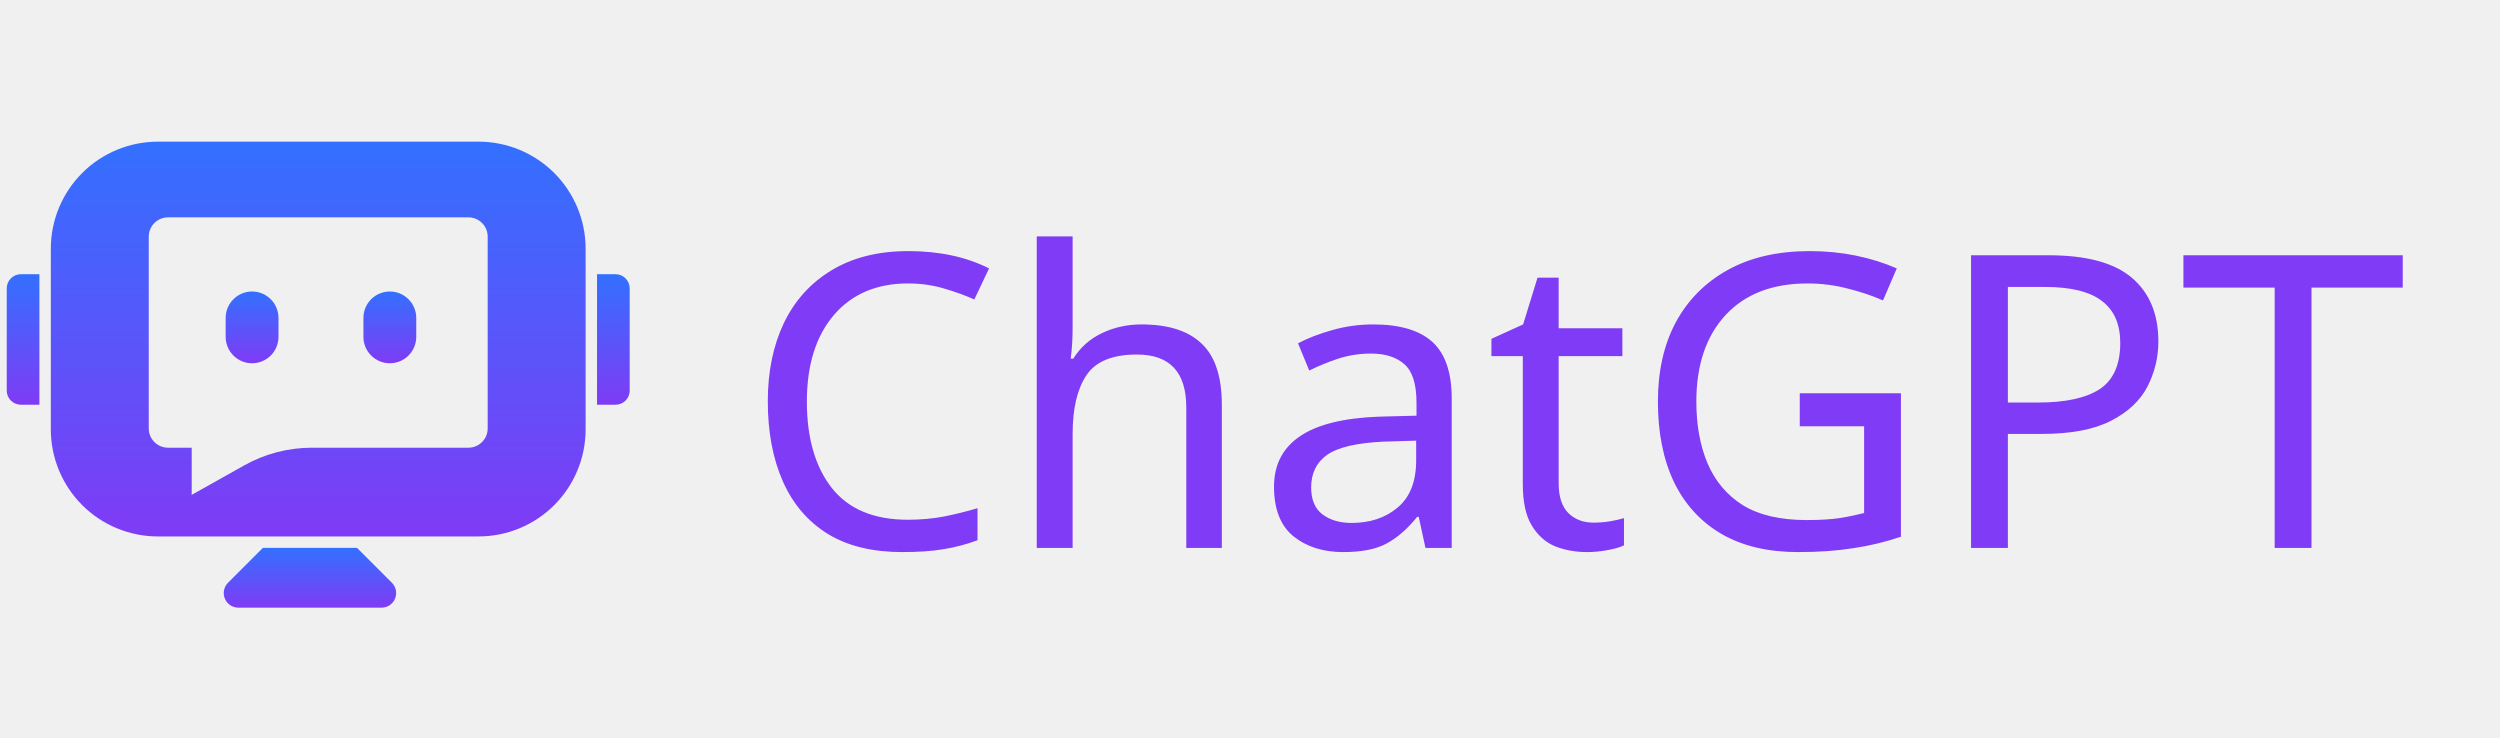
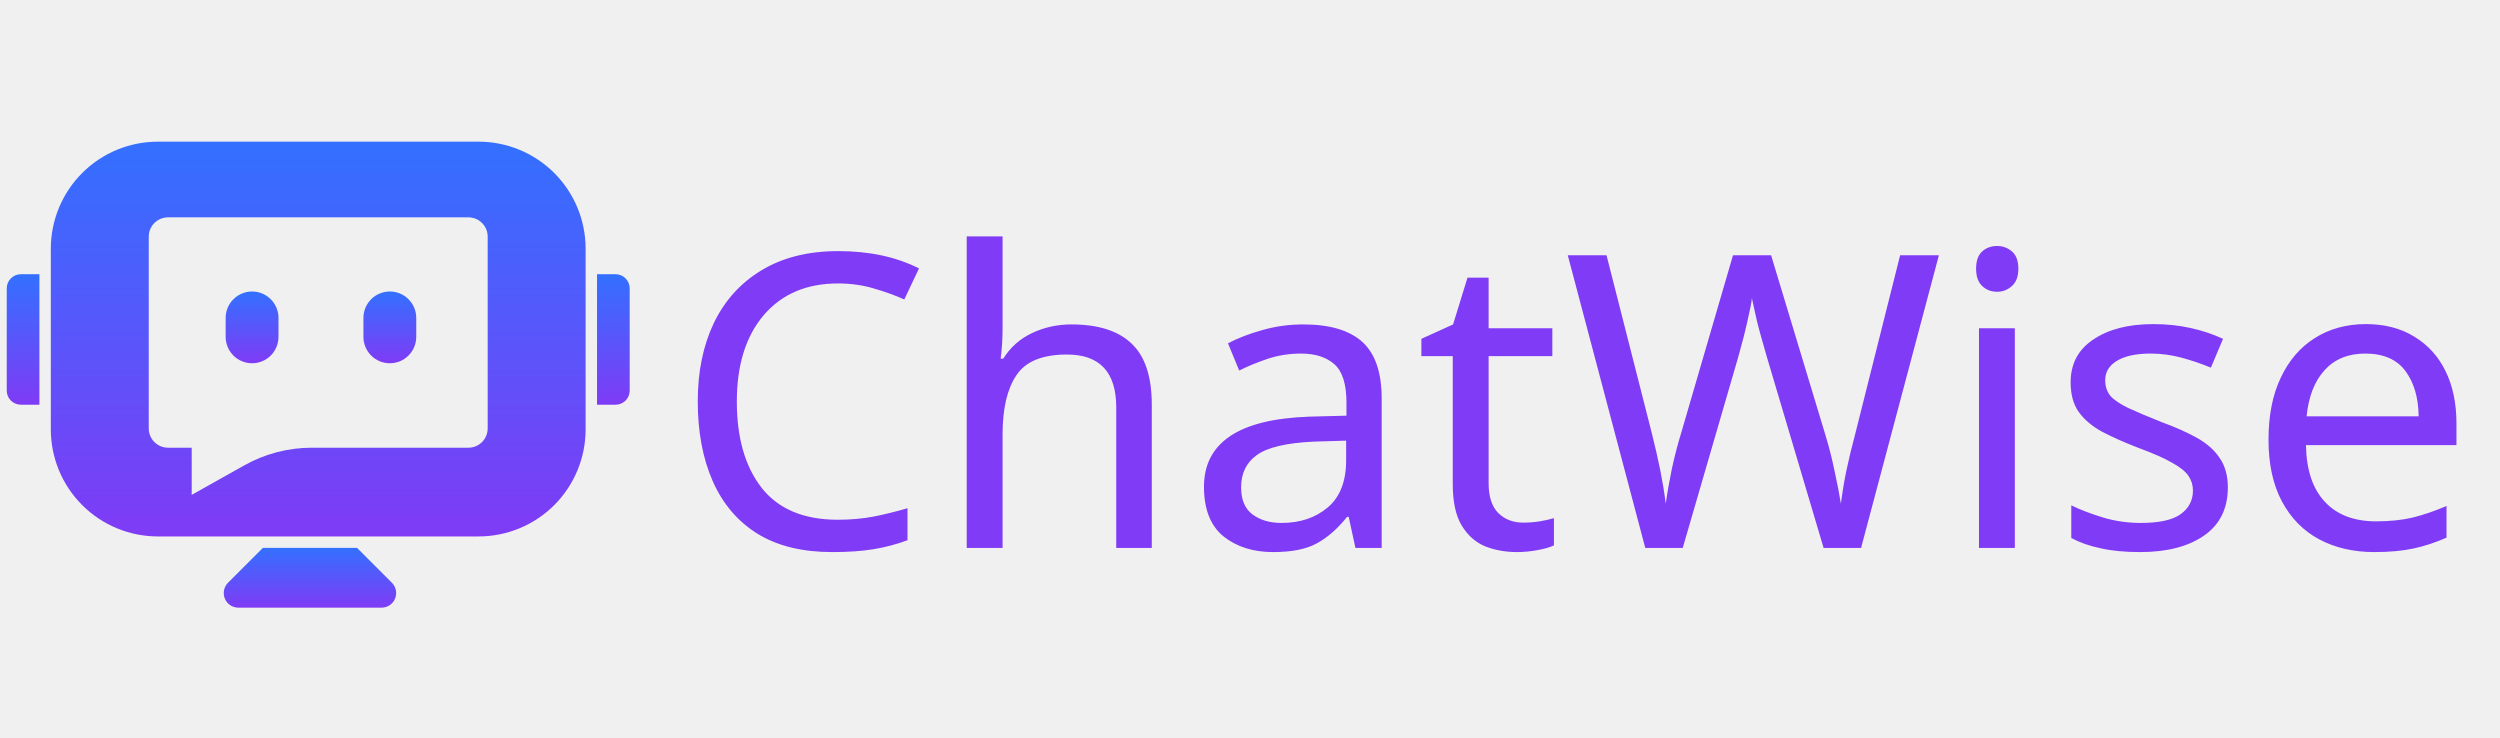
<svg xmlns="http://www.w3.org/2000/svg" width="122" height="36" viewBox="0 0 122 36" fill="none">
  <g clip-path="url(#clip0_5734_851)">
-     <text x="63%" y="55%" font-size="20" font-weight="400" fill="#7F3BF5" font-family="Impact" text-anchor="middle" dominant-baseline="middle">ChatGPT</text>
+     <text x="63%" y="55%" font-size="20" font-weight="400" fill="#7F3BF5" font-family="Impact" text-anchor="middle" dominant-baseline="middle">ChatWise</text>
    <path d="M17.421 26.735H12.83L11.128 28.437C11.028 28.537 10.96 28.664 10.933 28.802C10.905 28.941 10.919 29.084 10.973 29.214C11.027 29.344 11.118 29.456 11.236 29.534C11.353 29.612 11.491 29.654 11.632 29.654H18.619C18.76 29.654 18.898 29.612 19.015 29.534C19.133 29.456 19.224 29.344 19.278 29.214C19.332 29.084 19.346 28.941 19.318 28.802C19.291 28.664 19.223 28.537 19.123 28.437L17.421 26.735Z" fill="url(#paint5_linear_5734_851)" />
    <path d="M30.04 13.382H29.135V19.75H30.04C30.131 19.75 30.22 19.732 30.304 19.697C30.387 19.663 30.463 19.612 30.527 19.548C30.591 19.484 30.642 19.408 30.677 19.324C30.711 19.241 30.729 19.151 30.729 19.061V14.072C30.729 13.889 30.657 13.713 30.527 13.584C30.398 13.455 30.223 13.382 30.04 13.382Z" fill="url(#paint6_linear_5734_851)" />
    <path d="M1.923 13.382H1.018C0.835 13.382 0.66 13.455 0.53 13.584C0.401 13.713 0.329 13.889 0.329 14.072V19.061C0.329 19.151 0.346 19.241 0.381 19.324C0.416 19.408 0.466 19.484 0.53 19.548C0.594 19.612 0.67 19.663 0.754 19.697C0.838 19.732 0.927 19.75 1.018 19.75H1.923V13.382Z" fill="url(#paint7_linear_5734_851)" />
    <path d="M19.024 14.225C18.682 14.225 18.354 14.361 18.112 14.603C17.871 14.844 17.735 15.172 17.735 15.514V16.438C17.735 16.78 17.871 17.108 18.112 17.35C18.354 17.591 18.682 17.727 19.024 17.727C19.366 17.727 19.694 17.591 19.935 17.35C20.177 17.108 20.313 16.78 20.313 16.438V15.514C20.313 15.345 20.28 15.177 20.215 15.021C20.15 14.864 20.055 14.722 19.935 14.603C19.816 14.483 19.674 14.388 19.517 14.323C19.361 14.258 19.193 14.225 19.024 14.225Z" fill="url(#paint8_linear_5734_851)" />
    <path d="M12.301 14.225C11.959 14.225 11.632 14.361 11.39 14.603C11.148 14.844 11.012 15.172 11.012 15.514V16.438C11.012 16.78 11.148 17.108 11.39 17.35C11.632 17.591 11.959 17.727 12.301 17.727C12.643 17.727 12.971 17.591 13.213 17.35C13.454 17.108 13.59 16.78 13.59 16.438V15.514C13.59 15.345 13.557 15.177 13.492 15.021C13.427 14.864 13.332 14.722 13.213 14.603C13.093 14.483 12.951 14.388 12.794 14.323C12.638 14.258 12.47 14.225 12.301 14.225Z" fill="url(#paint9_linear_5734_851)" />
    <path d="M23.361 6.913H7.697C6.314 6.915 4.988 7.465 4.01 8.443C3.032 9.421 2.482 10.747 2.48 12.13V20.961C2.482 22.344 3.032 23.67 4.01 24.648C4.988 25.626 6.314 26.177 7.697 26.178H23.361C24.744 26.177 26.07 25.626 27.048 24.648C28.026 23.67 28.576 22.344 28.578 20.961V12.13C28.576 10.747 28.026 9.421 27.048 8.443C26.07 7.465 24.744 6.915 23.361 6.913ZM23.799 20.908C23.799 21.157 23.7 21.396 23.523 21.573C23.347 21.749 23.108 21.848 22.859 21.848H15.219C14.063 21.848 12.926 22.145 11.918 22.711L9.355 24.149V21.848H8.199C7.95 21.848 7.711 21.749 7.534 21.573C7.358 21.397 7.259 21.157 7.259 20.908V11.547C7.259 11.298 7.358 11.059 7.534 10.882C7.711 10.706 7.95 10.607 8.199 10.607H22.859C23.108 10.607 23.347 10.706 23.523 10.882C23.7 11.059 23.799 11.298 23.799 11.547L23.799 20.908Z" fill="url(#paint10_linear_5734_851)" />
  </g>
  <defs>
    <linearGradient id="paint0_linear_5734_851" x1="69.83" y1="10" x2="69.83" y2="27.357" gradientUnits="userSpaceOnUse">
      <stop stop-color="#3370FF" />
      <stop offset="1" stop-color="#7F3BF5" />
    </linearGradient>
    <linearGradient id="paint1_linear_5734_851" x1="49.974" y1="10.585" x2="49.974" y2="27.484" gradientUnits="userSpaceOnUse">
      <stop stop-color="#3370FF" />
      <stop offset="1" stop-color="#7F3BF5" />
    </linearGradient>
    <linearGradient id="paint2_linear_5734_851" x1="83.483" y1="9.956" x2="83.483" y2="26.918" gradientUnits="userSpaceOnUse">
      <stop stop-color="#3370FF" />
      <stop offset="1" stop-color="#7F3BF5" />
    </linearGradient>
    <linearGradient id="paint3_linear_5734_851" x1="98.414" y1="9.573" x2="98.414" y2="26.597" gradientUnits="userSpaceOnUse">
      <stop stop-color="#3370FF" />
      <stop offset="1" stop-color="#7F3BF5" />
    </linearGradient>
    <linearGradient id="paint4_linear_5734_851" x1="114.034" y1="9.058" x2="114.034" y2="26.393" gradientUnits="userSpaceOnUse">
      <stop stop-color="#3370FF" />
      <stop offset="1" stop-color="#7F3BF5" />
    </linearGradient>
    <linearGradient id="paint5_linear_5734_851" x1="15.126" y1="26.735" x2="15.126" y2="29.654" gradientUnits="userSpaceOnUse">
      <stop stop-color="#3370FF" />
      <stop offset="1" stop-color="#7F3BF5" />
    </linearGradient>
    <linearGradient id="paint6_linear_5734_851" x1="29.932" y1="13.382" x2="29.932" y2="19.75" gradientUnits="userSpaceOnUse">
      <stop stop-color="#3370FF" />
      <stop offset="1" stop-color="#7F3BF5" />
    </linearGradient>
    <linearGradient id="paint7_linear_5734_851" x1="1.126" y1="13.382" x2="1.126" y2="19.75" gradientUnits="userSpaceOnUse">
      <stop stop-color="#3370FF" />
      <stop offset="1" stop-color="#7F3BF5" />
    </linearGradient>
    <linearGradient id="paint8_linear_5734_851" x1="19.024" y1="14.225" x2="19.024" y2="17.727" gradientUnits="userSpaceOnUse">
      <stop stop-color="#3370FF" />
      <stop offset="1" stop-color="#7F3BF5" />
    </linearGradient>
    <linearGradient id="paint9_linear_5734_851" x1="12.301" y1="14.225" x2="12.301" y2="17.727" gradientUnits="userSpaceOnUse">
      <stop stop-color="#3370FF" />
      <stop offset="1" stop-color="#7F3BF5" />
    </linearGradient>
    <linearGradient id="paint10_linear_5734_851" x1="15.529" y1="6.913" x2="15.529" y2="26.178" gradientUnits="userSpaceOnUse">
      <stop stop-color="#3370FF" />
      <stop offset="1" stop-color="#7F3BF5" />
    </linearGradient>
    <clipPath id="clip0_5734_851">
      <rect width="121" height="36" fill="white" />
    </clipPath>
  </defs>
</svg>
